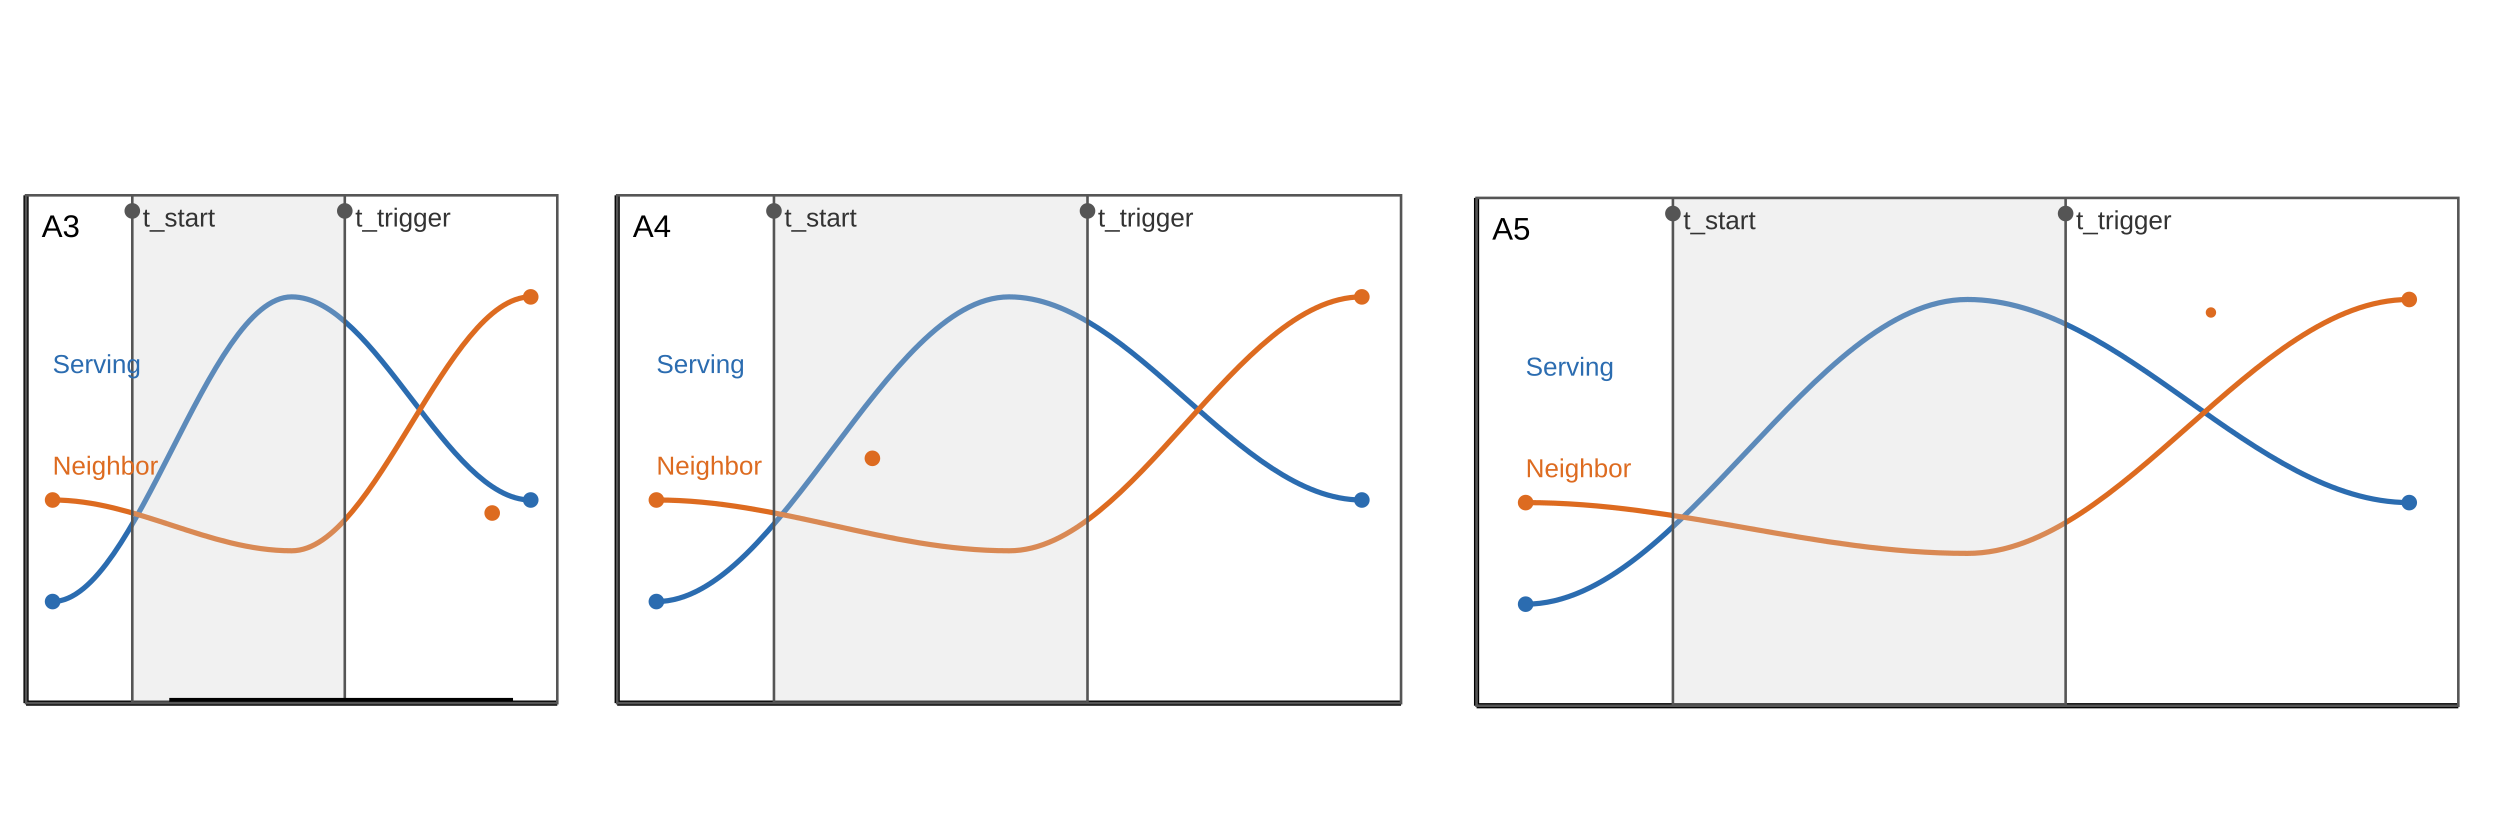
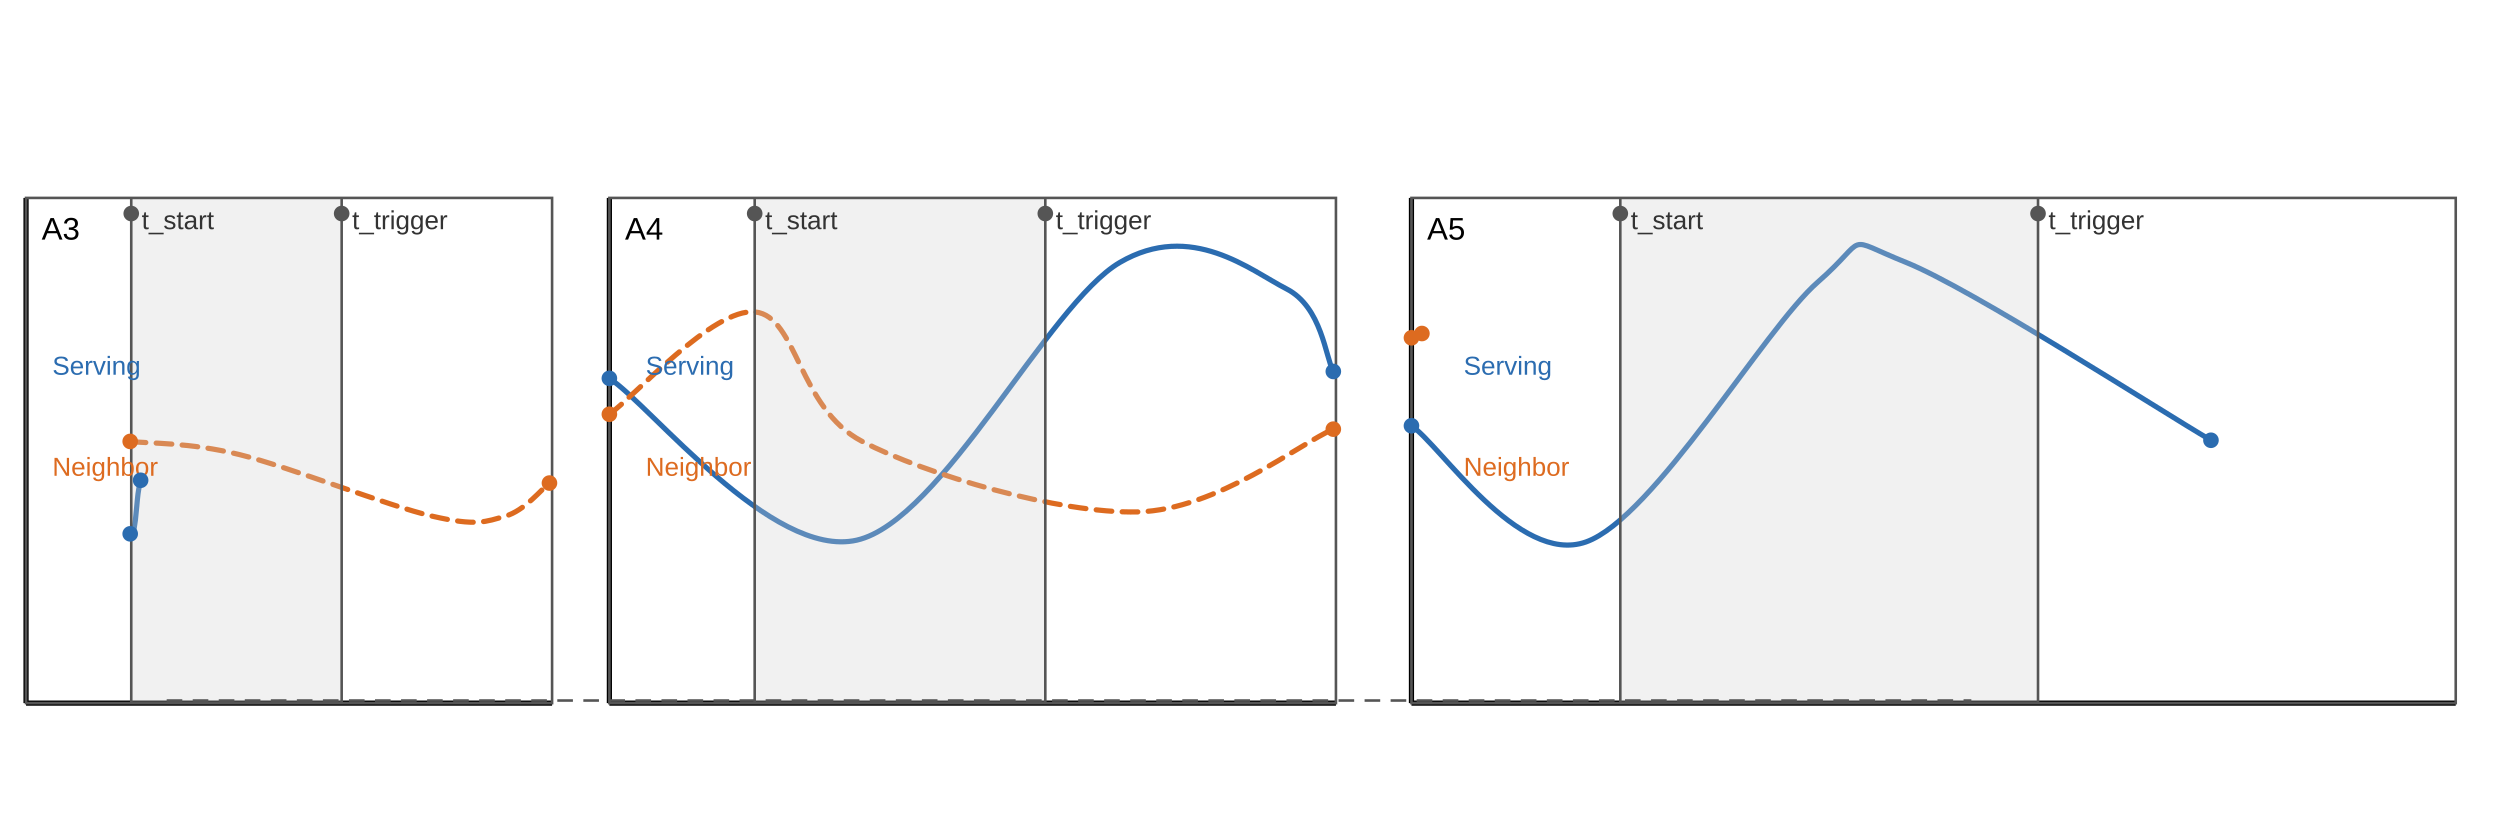
<svg xmlns="http://www.w3.org/2000/svg" baseProfile="full" height="320" version="1.1" width="960">
  <defs />
  <g id="figure_root">
    <g id="g_axes">
-       <line stroke="#000000" stroke-width="2" x1="10.0" x2="214.0" y1="270.0" y2="270.0" />
-       <line stroke="#000000" stroke-width="2" x1="10.0" x2="10.0" y1="270.0" y2="75.0" />
-       <line stroke="#000000" stroke-width="2" x1="237.0" x2="538.0" y1="270.0" y2="270.0" />
-       <line stroke="#000000" stroke-width="2" x1="237.0" x2="237.0" y1="270.0" y2="75.0" />
-       <line stroke="#000000" stroke-width="2" x1="567.0" x2="944.0" y1="271.0" y2="271.0" />
-       <line stroke="#000000" stroke-width="2" x1="567.0" x2="567.0" y1="271.0" y2="76.0" />
+       <line stroke="#000000" stroke-width="2" x1="10.0" x2="212.0" y1="270.0" y2="270.0" />
+       <line stroke="#000000" stroke-width="2" x1="10.0" x2="10.0" y1="270.0" y2="76.0" />
+       <line stroke="#000000" stroke-width="2" x1="234.0" x2="513.0" y1="270.0" y2="270.0" />
+       <line stroke="#000000" stroke-width="2" x1="234.0" x2="234.0" y1="270.0" y2="76.0" />
+       <line stroke="#000000" stroke-width="2" x1="542.0" x2="943.0" y1="270.0" y2="270.0" />
+       <line stroke="#000000" stroke-width="2" x1="542.0" x2="542.0" y1="270.0" y2="76.0" />
    </g>
    <g id="g_curves">
-       <path d="M 20.20 231.00 C 52.33 231.00 79.87 114.00 112.00 114.00 C 144.13 114.00 171.67 192.00 203.80 192.00" fill="none" id="curve_serving_A3" stroke="#2b6cb0" stroke-width="2" />
-       <path d="M 20.20 192.00 C 52.33 192.00 79.87 211.50 112.00 211.50 C 144.13 211.50 171.67 114.00 203.80 114.00" fill="none" id="curve_neighbor_A3" stroke="#dd6b20" stroke-width="2" />
-       <path d="M 252.05 231.00 C 299.46 231.00 340.09 114.00 387.50 114.00 C 434.91 114.00 475.54 192.00 522.95 192.00" fill="none" id="curve_serving_A4" stroke="#2b6cb0" stroke-width="2" />
-       <path d="M 252.05 192.00 C 299.46 192.00 340.09 211.50 387.50 211.50 C 434.91 211.50 475.54 114.00 522.95 114.00" fill="none" id="curve_neighbor_A4" stroke="#dd6b20" stroke-width="2" />
-       <path d="M 585.85 232.00 C 645.23 232.00 696.12 115.00 755.50 115.00 C 814.88 115.00 865.77 193.00 925.15 193.00" fill="none" id="curve_serving_A5" stroke="#2b6cb0" stroke-width="2" />
-       <path d="M 585.85 193.00 C 645.23 193.00 696.12 212.50 755.50 212.50 C 814.88 212.50 865.77 115.00 925.15 115.00" fill="none" id="curve_neighbor_A5" stroke="#dd6b20" stroke-width="2" />
+       <path d="M 50.00 204.99 C 50.16 204.99 50.67 205.88 51.01 204.99 C 51.34 204.10 51.66 202.21 52.00 199.64 C 52.33 197.07 52.67 192.10 53.01 189.57 C 53.34 187.03 53.83 185.28 54.00 184.43" fill="none" id="curve_serving_A3" stroke="#2b6cb0" stroke-width="2" />
+       <path class="dashed" d="M 50.00 169.51 C 57.00 170.35 72.66 169.79 91.99 174.57 C 111.33 179.36 149.00 194.28 166.00 198.22 C 183.01 202.16 186.50 200.34 194.00 198.22 C 201.50 196.10 208.16 187.61 210.99 185.49" fill="none" id="curve_neighbor_A3" stroke="#dd6b20" stroke-dasharray="6,4" stroke-linecap="round" stroke-width="2" />
+       <path d="M 234.00 145.28 C 249.83 155.63 296.33 214.83 329.00 207.42 C 361.67 200.00 402.50 116.88 430.00 100.79 C 457.50 84.71 480.33 103.95 494.00 110.92 C 507.67 117.89 509.00 137.35 512.00 142.64" fill="none" id="curve_serving_A4" stroke="#2b6cb0" stroke-width="2" />
+       <path class="dashed" d="M 234.00 159.07 C 243.33 152.52 273.83 118.05 290.00 119.79 C 306.16 121.52 306.51 156.67 331.01 169.47 C 355.51 182.27 406.84 197.35 437.00 196.57 C 467.16 195.79 499.50 170.09 512.00 164.79" fill="none" id="curve_neighbor_A4" stroke="#dd6b20" stroke-dasharray="6,4" stroke-linecap="round" stroke-width="2" />
+       <path d="M 542.00 163.49 C 553.17 170.93 583.01 217.30 609.01 208.11 C 635.01 198.92 677.49 126.25 697.99 108.36 C 718.49 90.47 706.82 90.68 731.99 100.79 C 757.16 110.91 829.50 157.68 849.01 169.06" fill="none" id="curve_serving_A5" stroke="#2b6cb0" stroke-width="2" />
+       <path class="dashed" d="M 542.00 129.72 C 542.17 129.72 542.67 129.72 543.00 129.72 C 543.34 129.72 543.67 129.99 544.00 129.72 C 544.34 129.44 544.67 128.34 545.01 128.07 C 545.34 127.79 545.84 128.07 546.01 128.07" fill="none" id="curve_neighbor_A5" stroke="#dd6b20" stroke-dasharray="6,4" stroke-linecap="round" stroke-width="2" />
    </g>
    <g id="g_annotations">
-       <rect fill="#d0d0d0" fill-opacity="0.3" height="195.0" width="81.6" x="50.8" y="75.0" />
-       <line stroke="#555555" stroke-width="1" x1="50.8" x2="50.8" y1="270.0" y2="75.0" />
-       <line stroke="#555555" stroke-width="1" x1="132.4" x2="132.4" y1="270.0" y2="75.0" />
-       <rect fill="#d0d0d0" fill-opacity="0.3" height="195.0" width="120.4" x="297.2" y="75.0" />
-       <line stroke="#555555" stroke-width="1" x1="297.2" x2="297.2" y1="270.0" y2="75.0" />
-       <line stroke="#555555" stroke-width="1" x1="417.6" x2="417.6" y1="270.0" y2="75.0" />
-       <rect fill="#d0d0d0" fill-opacity="0.3" height="195.0" width="150.8" x="642.4" y="76.0" />
-       <line stroke="#555555" stroke-width="1" x1="642.4" x2="642.4" y1="271.0" y2="76.0" />
-       <line stroke="#555555" stroke-width="1" x1="793.2" x2="793.2" y1="271.0" y2="76.0" />
-       <line id="geom_line_00" stroke="#000000" stroke-width="2.0" x1="65.0" x2="197.0" y1="269.0" y2="269.0" />
-       <rect fill="none" height="195.0" id="geom_rect_00" stroke="#555555" stroke-width="1.0" width="204.0" x="10.0" y="75.0" />
-       <rect fill="none" height="195.0" id="geom_rect_01" stroke="#555555" stroke-width="1.0" width="301.0" x="237.0" y="75.0" />
-       <rect fill="none" height="195.0" id="geom_rect_02" stroke="#555555" stroke-width="1.0" width="377.0" x="567.0" y="76.0" />
+       <rect fill="#d0d0d0" fill-opacity="0.3" height="194.0" width="80.8" x="50.4" y="76.0" />
+       <line stroke="#555555" stroke-width="1" x1="50.4" x2="50.4" y1="270.0" y2="76.0" />
+       <line stroke="#555555" stroke-width="1" x1="131.2" x2="131.2" y1="270.0" y2="76.0" />
+       <rect fill="#d0d0d0" fill-opacity="0.3" height="194.0" width="111.6" x="289.8" y="76.0" />
+       <line stroke="#555555" stroke-width="1" x1="289.8" x2="289.8" y1="270.0" y2="76.0" />
+       <line stroke="#555555" stroke-width="1" x1="401.4" x2="401.4" y1="270.0" y2="76.0" />
+       <rect fill="#d0d0d0" fill-opacity="0.3" height="194.0" width="160.4" x="622.2" y="76.0" />
+       <line stroke="#555555" stroke-width="1" x1="622.2" x2="622.2" y1="270.0" y2="76.0" />
+       <line stroke="#555555" stroke-width="1" x1="782.6" x2="782.6" y1="270.0" y2="76.0" />
+       <line class="dashed" id="geom_line_00" stroke="#555555" stroke-dasharray="6,4" stroke-width="1.0" x1="64.0" x2="757.0" y1="269.0" y2="269.0" />
+       <rect fill="none" height="194.0" id="geom_rect_00" stroke="#555555" stroke-width="1.0" width="202.0" x="10.0" y="76.0" />
+       <rect fill="none" height="194.0" id="geom_rect_01" stroke="#555555" stroke-width="1.0" width="279.0" x="234.0" y="76.0" />
+       <rect fill="none" height="194.0" id="geom_rect_02" stroke="#555555" stroke-width="1.0" width="401.0" x="542.0" y="76.0" />
    </g>
    <g id="g_text">
-       <text fill="#333333" font-family="Arial, sans-serif" font-size="10" id="txt_t_start_A3" text-anchor="start" x="54.8" y="87.0">t_start</text>
-       <text fill="#333333" font-family="Arial, sans-serif" font-size="10" id="txt_t_trigger_A3" text-anchor="start" x="136.4" y="87.0">t_trigger</text>
-       <text fill="#000000" font-family="Arial, sans-serif" font-size="12" id="txt_panel_A3" text-anchor="start" x="16.0" y="91.0">A3</text>
-       <text fill="#2b6cb0" font-family="Arial, sans-serif" font-size="10" id="txt_serving_A3" text-anchor="start" x="20.2" y="143.25">Serving</text>
-       <text fill="#dd6b20" font-family="Arial, sans-serif" font-size="10" id="txt_neighbor_A3" text-anchor="start" x="20.2" y="182.25">Neighbor</text>
-       <text fill="#333333" font-family="Arial, sans-serif" font-size="10" id="txt_t_start_A4" text-anchor="start" x="301.2" y="87.0">t_start</text>
-       <text fill="#333333" font-family="Arial, sans-serif" font-size="10" id="txt_t_trigger_A4" text-anchor="start" x="421.6" y="87.0">t_trigger</text>
-       <text fill="#000000" font-family="Arial, sans-serif" font-size="12" id="txt_panel_A4" text-anchor="start" x="243.0" y="91.0">A4</text>
-       <text fill="#2b6cb0" font-family="Arial, sans-serif" font-size="10" id="txt_serving_A4" text-anchor="start" x="252.05" y="143.25">Serving</text>
-       <text fill="#dd6b20" font-family="Arial, sans-serif" font-size="10" id="txt_neighbor_A4" text-anchor="start" x="252.05" y="182.25">Neighbor</text>
-       <text fill="#333333" font-family="Arial, sans-serif" font-size="10" id="txt_t_start_A5" text-anchor="start" x="646.4" y="88.0">t_start</text>
-       <text fill="#333333" font-family="Arial, sans-serif" font-size="10" id="txt_t_trigger_A5" text-anchor="start" x="797.2" y="88.0">t_trigger</text>
-       <text fill="#000000" font-family="Arial, sans-serif" font-size="12" id="txt_panel_A5" text-anchor="start" x="573.0" y="92.0">A5</text>
-       <text fill="#2b6cb0" font-family="Arial, sans-serif" font-size="10" id="txt_serving_A5" text-anchor="start" x="585.85" y="144.25">Serving</text>
-       <text fill="#dd6b20" font-family="Arial, sans-serif" font-size="10" id="txt_neighbor_A5" text-anchor="start" x="585.85" y="183.25">Neighbor</text>
+       <text fill="#333333" font-family="Arial, sans-serif" font-size="10" id="txt_t_start_A3" text-anchor="start" x="54.4" y="88.0">t_start</text>
+       <text fill="#333333" font-family="Arial, sans-serif" font-size="10" id="txt_t_trigger_A3" text-anchor="start" x="135.2" y="88.0">t_trigger</text>
+       <text fill="#000000" font-family="Arial, sans-serif" font-size="12" id="txt_panel_A3" text-anchor="start" x="16.0" y="92.0">A3</text>
+       <text fill="#2b6cb0" font-family="Arial, sans-serif" font-size="10" id="txt_serving_A3" text-anchor="start" x="20.1" y="143.9">Serving</text>
+       <text fill="#dd6b20" font-family="Arial, sans-serif" font-size="10" id="txt_neighbor_A3" text-anchor="start" x="20.1" y="182.7">Neighbor</text>
+       <text fill="#333333" font-family="Arial, sans-serif" font-size="10" id="txt_t_start_A4" text-anchor="start" x="293.8" y="88.0">t_start</text>
+       <text fill="#333333" font-family="Arial, sans-serif" font-size="10" id="txt_t_trigger_A4" text-anchor="start" x="405.4" y="88.0">t_trigger</text>
+       <text fill="#000000" font-family="Arial, sans-serif" font-size="12" id="txt_panel_A4" text-anchor="start" x="240.0" y="92.0">A4</text>
+       <text fill="#2b6cb0" font-family="Arial, sans-serif" font-size="10" id="txt_serving_A4" text-anchor="start" x="247.95" y="143.9">Serving</text>
+       <text fill="#dd6b20" font-family="Arial, sans-serif" font-size="10" id="txt_neighbor_A4" text-anchor="start" x="247.95" y="182.7">Neighbor</text>
+       <text fill="#333333" font-family="Arial, sans-serif" font-size="10" id="txt_t_start_A5" text-anchor="start" x="626.2" y="88.0">t_start</text>
+       <text fill="#333333" font-family="Arial, sans-serif" font-size="10" id="txt_t_trigger_A5" text-anchor="start" x="786.6" y="88.0">t_trigger</text>
+       <text fill="#000000" font-family="Arial, sans-serif" font-size="12" id="txt_panel_A5" text-anchor="start" x="548.0" y="92.0">A5</text>
+       <text fill="#2b6cb0" font-family="Arial, sans-serif" font-size="10" id="txt_serving_A5" text-anchor="start" x="562.05" y="143.9">Serving</text>
+       <text fill="#dd6b20" font-family="Arial, sans-serif" font-size="10" id="txt_neighbor_A5" text-anchor="start" x="562.05" y="182.7">Neighbor</text>
    </g>
    <g id="g_markers">
-       <circle cx="50.8" cy="81.0" fill="#555555" r="3" />
-       <circle cx="132.4" cy="81.0" fill="#555555" r="3" />
-       <circle cx="20.2" cy="231.0" fill="#2b6cb0" r="3" />
-       <circle cx="203.8" cy="192.0" fill="#2b6cb0" r="3" />
-       <circle cx="20.2" cy="192.0" fill="#dd6b20" r="3" />
-       <circle cx="203.8" cy="114.0" fill="#dd6b20" r="3" />
-       <circle cx="297.2" cy="81.0" fill="#555555" r="3" />
-       <circle cx="417.6" cy="81.0" fill="#555555" r="3" />
-       <circle cx="252.05" cy="231.0" fill="#2b6cb0" r="3" />
-       <circle cx="522.95" cy="192.0" fill="#2b6cb0" r="3" />
-       <circle cx="252.05" cy="192.0" fill="#dd6b20" r="3" />
-       <circle cx="522.95" cy="114.0" fill="#dd6b20" r="3" />
-       <circle cx="642.4" cy="82.0" fill="#555555" r="3" />
-       <circle cx="793.2" cy="82.0" fill="#555555" r="3" />
-       <circle cx="585.85" cy="232.0" fill="#2b6cb0" r="3" />
-       <circle cx="925.15" cy="193.0" fill="#2b6cb0" r="3" />
-       <circle cx="585.85" cy="193.0" fill="#dd6b20" r="3" />
-       <circle cx="925.15" cy="115.0" fill="#dd6b20" r="3" />
-       <circle cx="849.0" cy="120.0" fill="#dd6b20" id="geom_marker_00" r="2.0" />
-       <circle cx="335.0" cy="176.0" fill="#dd6b20" id="geom_marker_01" r="3.0" />
-       <circle cx="189.0" cy="197.0" fill="#dd6b20" id="geom_marker_02" r="3.0" />
+       <circle cx="50.4" cy="82.0" fill="#555555" r="3" />
+       <circle cx="131.2" cy="82.0" fill="#555555" r="3" />
+       <circle cx="49.996" cy="204.991" fill="#2b6cb0" r="3" />
+       <circle cx="53.996" cy="184.427" fill="#2b6cb0" r="3" />
+       <circle cx="49.996" cy="169.508" fill="#dd6b20" r="3" />
+       <circle cx="210.99" cy="185.494" fill="#dd6b20" r="3" />
+       <circle cx="289.8" cy="82.0" fill="#555555" r="3" />
+       <circle cx="401.4" cy="82.0" fill="#555555" r="3" />
+       <circle cx="234.0" cy="145.277" fill="#2b6cb0" r="3" />
+       <circle cx="511.996" cy="142.639" fill="#2b6cb0" r="3" />
+       <circle cx="234.0" cy="159.071" fill="#dd6b20" r="3" />
+       <circle cx="511.996" cy="164.794" fill="#dd6b20" r="3" />
+       <circle cx="622.2" cy="82.0" fill="#555555" r="3" />
+       <circle cx="782.6" cy="82.0" fill="#555555" r="3" />
+       <circle cx="542.0" cy="163.494" fill="#2b6cb0" r="3" />
+       <circle cx="849.006" cy="169.062" fill="#2b6cb0" r="3" />
+       <circle cx="542.0" cy="129.719" fill="#dd6b20" r="3" />
+       <circle cx="546.01" cy="128.07" fill="#dd6b20" r="3" />
    </g>
  </g>
</svg>
